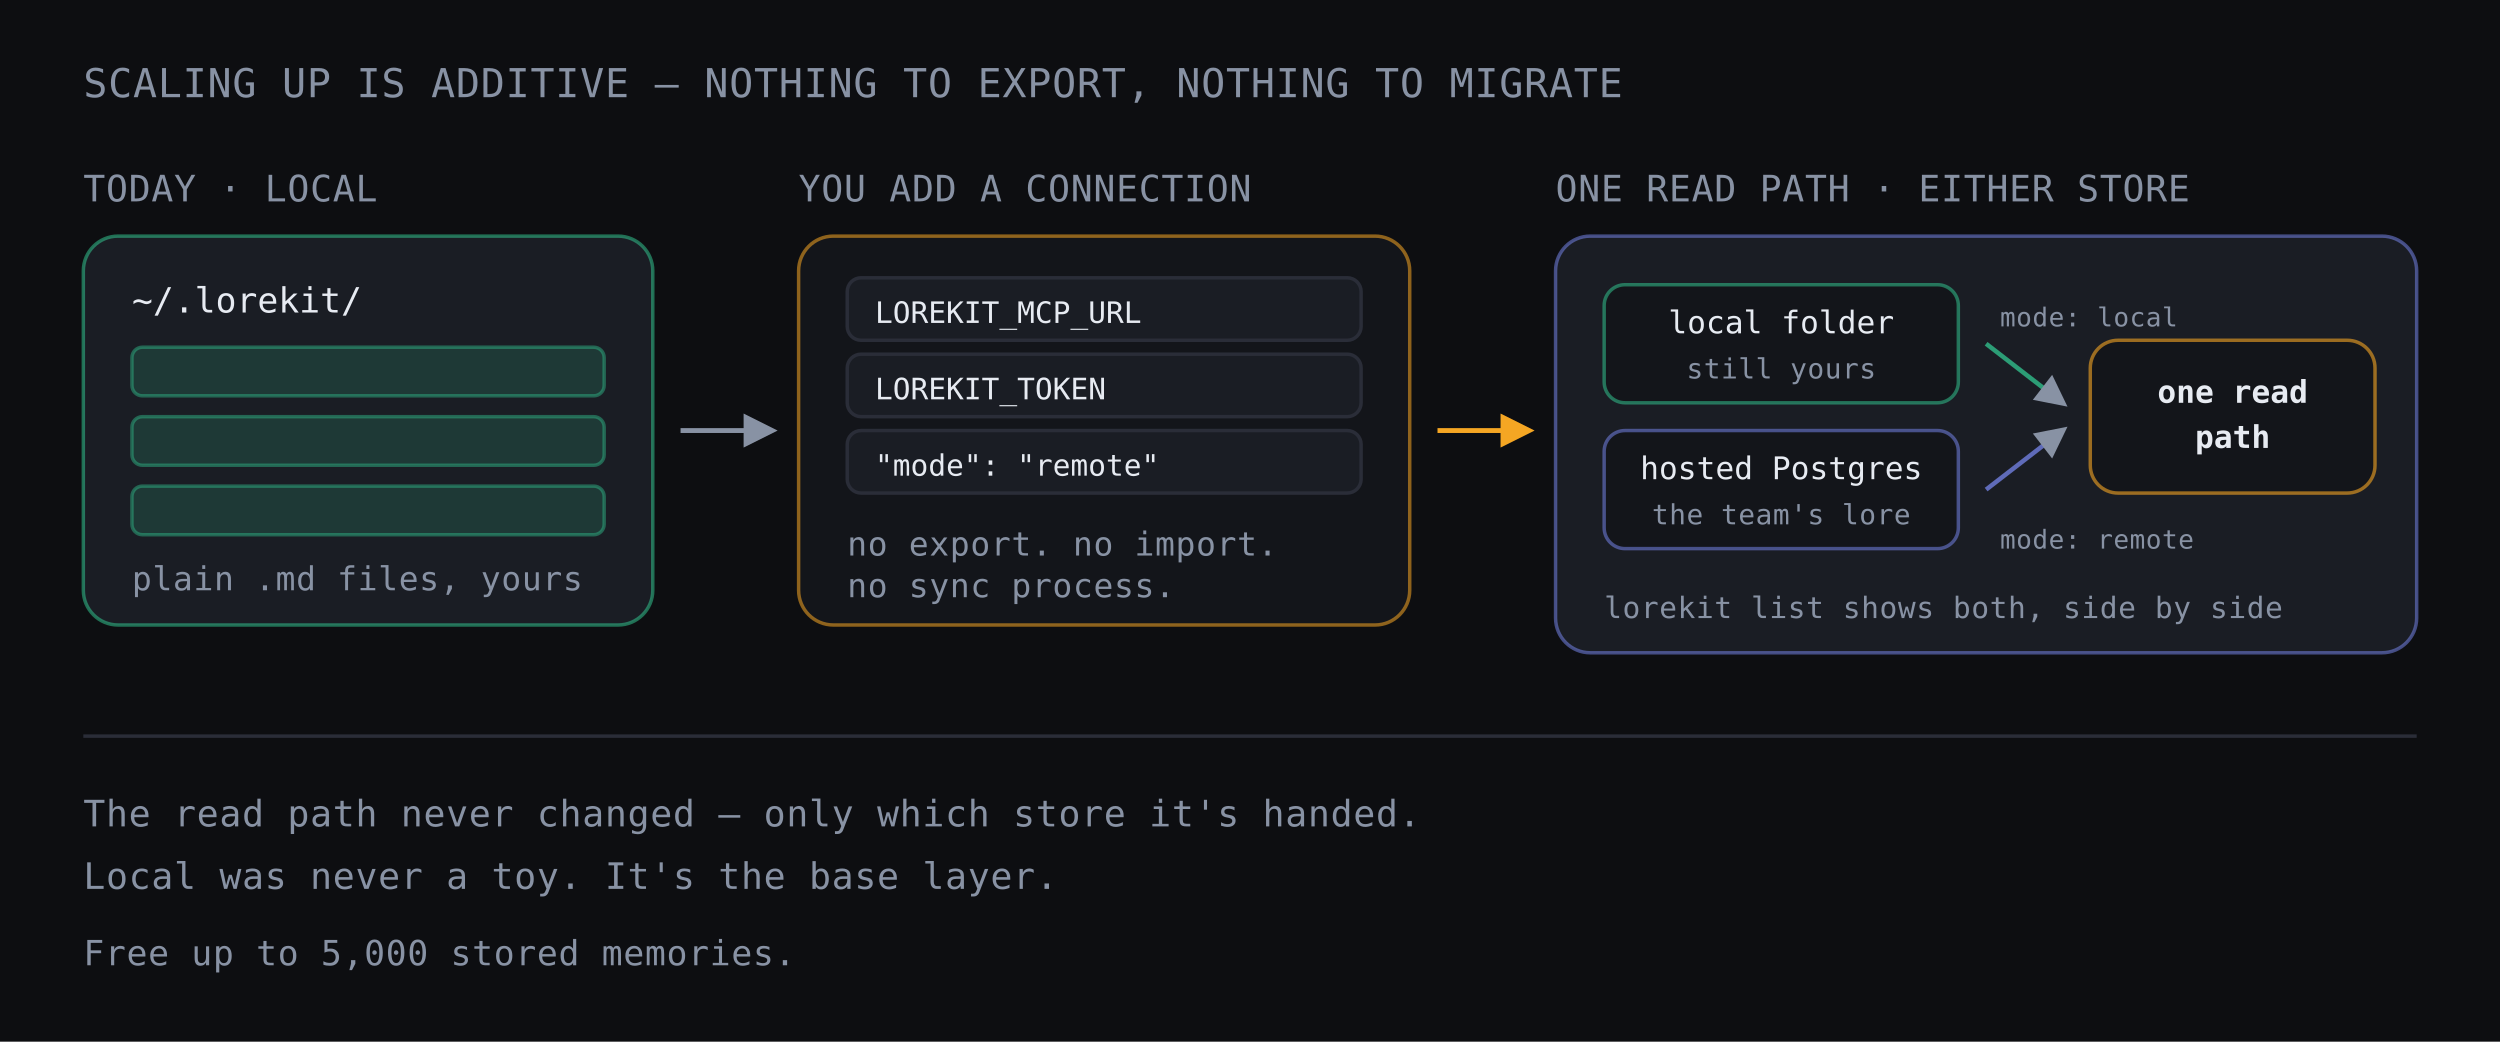
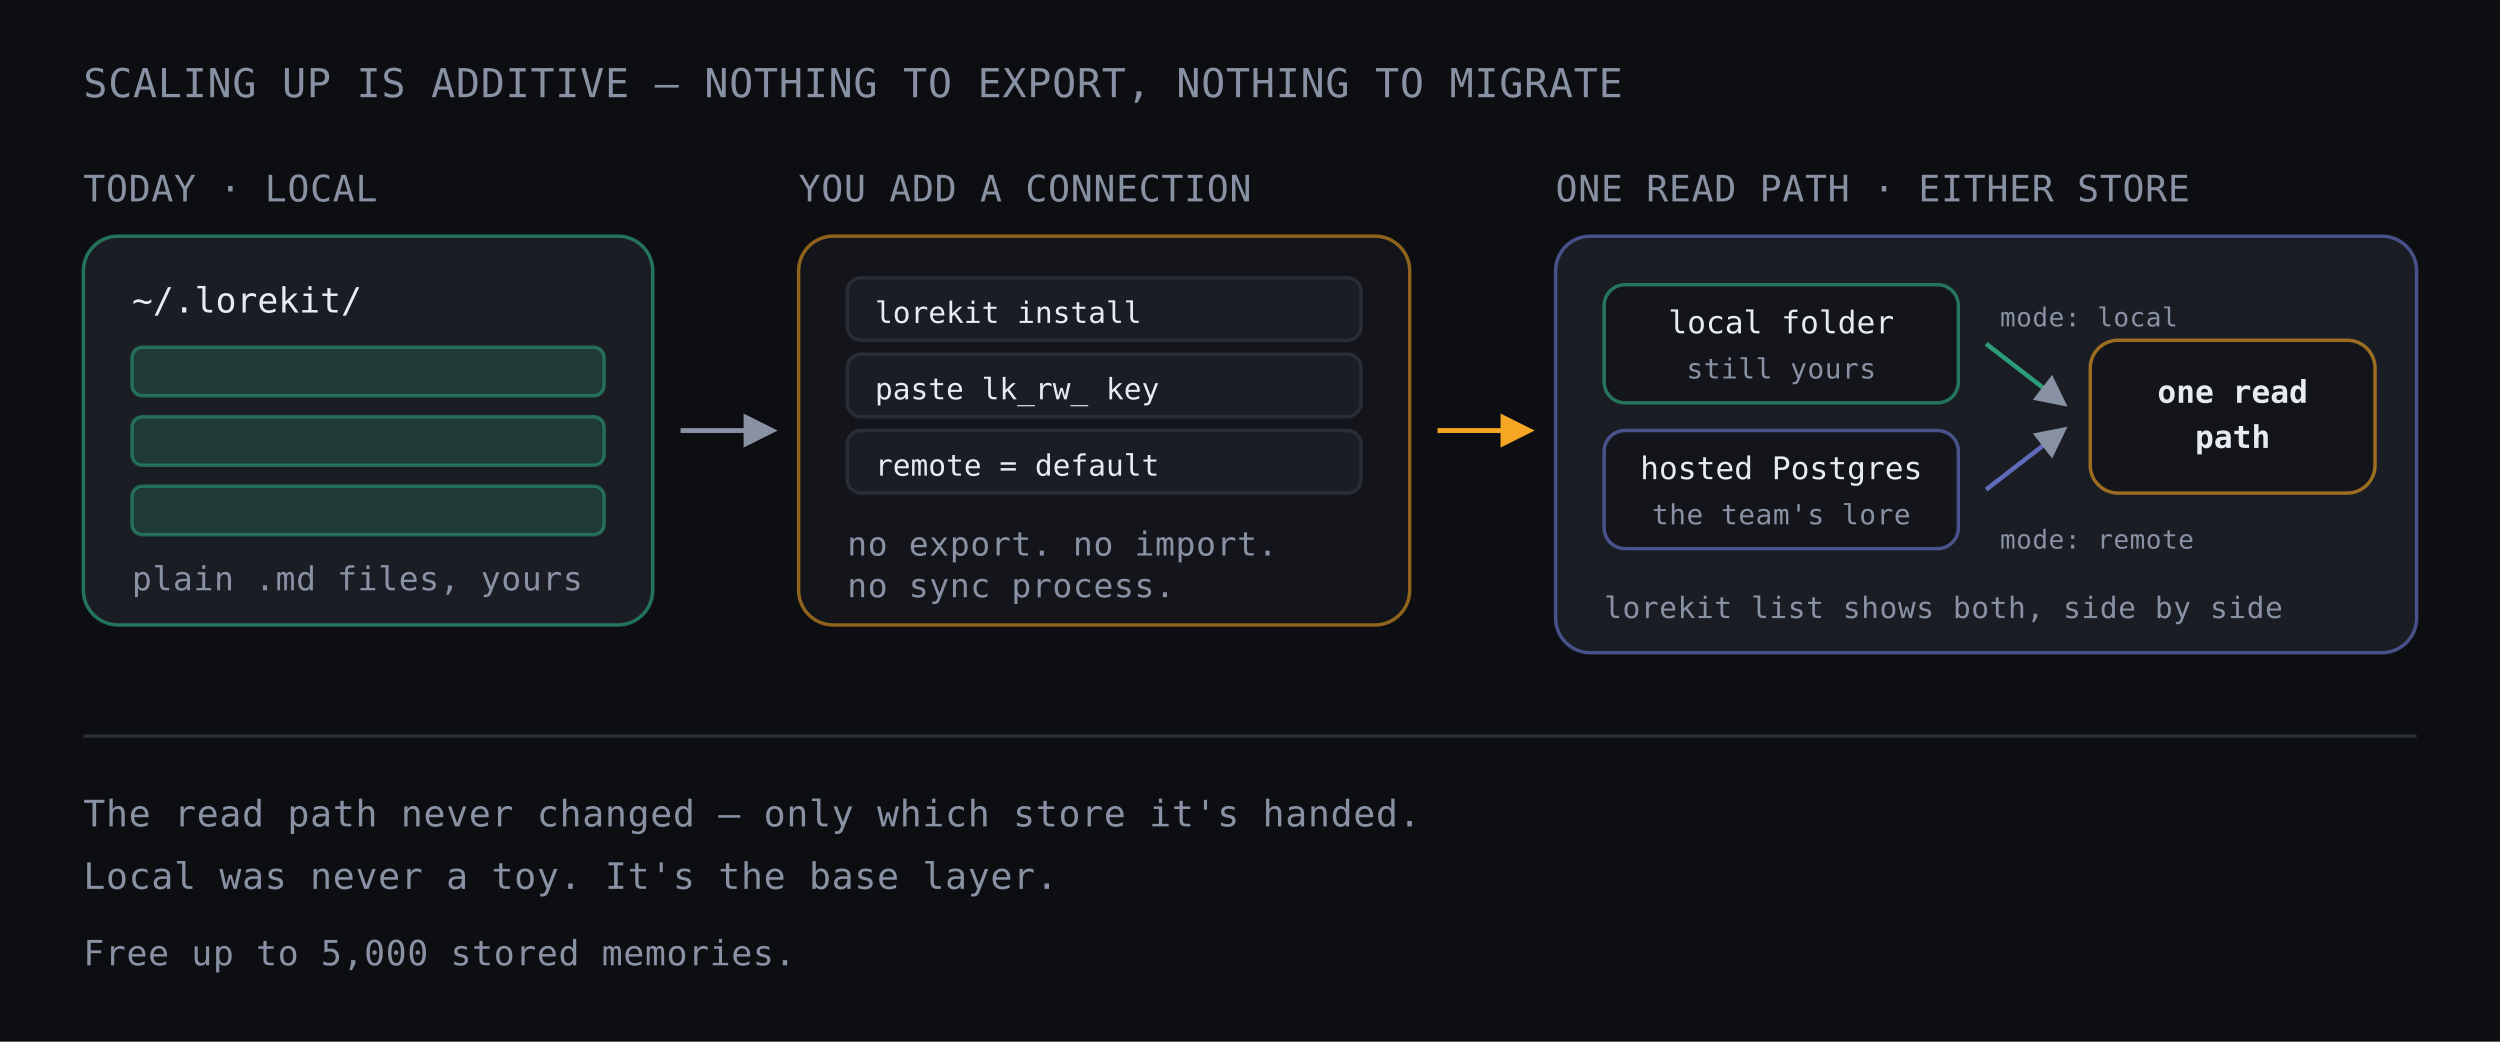
- <svg xmlns="http://www.w3.org/2000/svg" viewBox="0 0 720 300" role="img" aria-label="A scaling strip in three stages. Left: today, a local store of plain markdown files in a folder you own. Middle: you add a connection — the LOREKIT_MCP_URL and LOREKIT_TOKEN environment variables, and mode set to remote in .lorekit.json. Right: one unchanged read path that can be handed either store — the local folder in local mode, or a hosted Postgres in remote mode — with the lorekit list command showing both side by side. A label underneath notes there is no export, no import, and no sync process: the read path never changed, only which store it is handed.">
+ <svg xmlns="http://www.w3.org/2000/svg" viewBox="0 0 720 300" role="img" aria-label="A scaling strip in three stages. Left: today, a local store of plain markdown files in a folder you own. Middle: you connect the hosted store by running lorekit install and pasting your read-write API key; remote is the default mode, so there is nothing else to set. Right: one unchanged read path that can be handed either store — the local folder in local mode, or a hosted Postgres in remote mode — with the lorekit list command showing both side by side. A label underneath notes there is no export, no import, and no sync process: the read path never changed, only which store it is handed.">
  <style>
    text{font-family:ui-sans-serif,system-ui,-apple-system,"Segoe UI",Roboto,sans-serif;fill:#e7ebf2}
    .lbl{font-family:ui-monospace,"SFMono-Regular",Menlo,Consolas,monospace;fill:#8892a4;letter-spacing:.02em}
    .k{font-family:ui-monospace,"SFMono-Regular",Menlo,Consolas,monospace}
  </style>
  <defs>
    <marker id="arM" viewBox="0 0 10 10" refX="8" refY="5" markerWidth="7" markerHeight="7" orient="auto-start-reverse">
      <path d="M0,0 L10,5 L0,10 z" fill="#8892a4" />
    </marker>
    <marker id="arA" viewBox="0 0 10 10" refX="8" refY="5" markerWidth="7" markerHeight="7" orient="auto-start-reverse">
      <path d="M0,0 L10,5 L0,10 z" fill="#f5a623" />
    </marker>
  </defs>
  <rect x="0" y="0" width="720" height="300" fill="#0d0e11" />
  <text x="24" y="28" class="lbl" font-size="11.5">SCALING UP IS ADDITIVE — NOTHING TO EXPORT, NOTHING TO MIGRATE</text>
  <text x="24" y="58" class="lbl" font-size="10.5" fill="#34d399">TODAY · LOCAL</text>
  <rect x="24" y="68" width="164" height="112" rx="10" fill="#1a1d24" stroke="#34d399" stroke-opacity="0.5" />
  <text x="38" y="90" class="k" font-size="10" fill="#34d399">~/.lorekit/</text>
  <rect x="38" y="100" width="136" height="14" rx="3" fill="#34d399" fill-opacity="0.16" stroke="#34d399" stroke-opacity="0.4" />
  <rect x="38" y="120" width="136" height="14" rx="3" fill="#34d399" fill-opacity="0.16" stroke="#34d399" stroke-opacity="0.4" />
  <rect x="38" y="140" width="136" height="14" rx="3" fill="#34d399" fill-opacity="0.16" stroke="#34d399" stroke-opacity="0.4" />
  <text x="38" y="170" class="lbl" font-size="9.5">plain .md files, yours</text>
  <path d="M196,124 L222,124" stroke="#8892a4" stroke-width="1.4" marker-end="url(#arM)" />
  <text x="230" y="58" class="lbl" font-size="10.5" fill="#f5a623">YOU ADD A CONNECTION</text>
  <rect x="230" y="68" width="176" height="112" rx="10" fill="#13151a" stroke="#f5a623" stroke-opacity="0.55" />
  <rect x="244" y="80" width="148" height="18" rx="4" fill="#1a1d24" stroke="#2a2d38" />
-   <text x="252" y="93" class="k" font-size="8.5" fill="#f5a623">LOREKIT_MCP_URL</text>
+   <text x="252" y="93" class="k" font-size="8.5" fill="#f5a623">lorekit install</text>
  <rect x="244" y="102" width="148" height="18" rx="4" fill="#1a1d24" stroke="#2a2d38" />
-   <text x="252" y="115" class="k" font-size="8.5" fill="#f5a623">LOREKIT_TOKEN</text>
+   <text x="252" y="115" class="k" font-size="8.5" fill="#f5a623">paste lk_rw_ key</text>
  <rect x="244" y="124" width="148" height="18" rx="4" fill="#1a1d24" stroke="#2a2d38" />
-   <text x="252" y="137" class="k" font-size="8.5" fill="#f5a623">"mode": "remote"</text>
+   <text x="252" y="137" class="k" font-size="8.5" fill="#f5a623">remote = default</text>
  <text x="244" y="160" class="lbl" font-size="9.5">no export. no import.</text>
  <text x="244" y="172" class="lbl" font-size="9.5">no sync process.</text>
  <path d="M414,124 L440,124" stroke="#f5a623" stroke-width="1.4" marker-end="url(#arA)" />
  <text x="448" y="58" class="lbl" font-size="10.5" fill="#7c8cf8">ONE READ PATH · EITHER STORE</text>
  <rect x="448" y="68" width="248" height="120" rx="10" fill="#1a1d24" stroke="#7c8cf8" stroke-opacity="0.5" />
  <rect x="462" y="82" width="102" height="34" rx="6" fill="#13151a" stroke="#34d399" stroke-opacity="0.5" />
  <text x="513" y="96" text-anchor="middle" class="k" font-size="9" fill="#34d399">local folder</text>
  <text x="513" y="109" text-anchor="middle" class="lbl" font-size="8">still yours</text>
  <rect x="462" y="124" width="102" height="34" rx="6" fill="#13151a" stroke="#7c8cf8" stroke-opacity="0.5" />
  <text x="513" y="138" text-anchor="middle" class="k" font-size="9" fill="#7c8cf8">hosted Postgres</text>
  <text x="513" y="151" text-anchor="middle" class="lbl" font-size="8">the team's lore</text>
  <path d="M572,99 L594,116" stroke="#34d399" stroke-width="1.3" stroke-opacity="0.7" marker-end="url(#arM)" />
  <text x="576" y="94" class="lbl" font-size="7.5" fill="#34d399">mode: local</text>
  <path d="M572,141 L594,124" stroke="#7c8cf8" stroke-width="1.3" stroke-opacity="0.7" marker-end="url(#arM)" />
  <text x="576" y="158" class="lbl" font-size="7.5" fill="#7c8cf8">mode: remote</text>
  <rect x="602" y="98" width="82" height="44" rx="8" fill="#13151a" stroke="#f5a623" stroke-opacity="0.6" />
  <text x="643" y="116" text-anchor="middle" class="k" font-size="9" font-weight="700" fill="#f5a623">one read</text>
  <text x="643" y="129" text-anchor="middle" class="k" font-size="9" font-weight="700" fill="#f5a623">path</text>
  <text x="462" y="178" class="lbl" font-size="8.5">lorekit list shows both, side by side</text>
  <line x1="24" y1="212" x2="696" y2="212" stroke="#2a2d38" />
  <text x="24" y="238" class="lbl" font-size="10.5">The read path never changed — only which store it's handed.</text>
  <text x="24" y="256" class="lbl" font-size="10.5">Local was never a toy. It's the base layer.</text>
  <text x="24" y="278" class="lbl" font-size="10" fill="#34d399">Free up to 5,000 stored memories.</text>
</svg>
